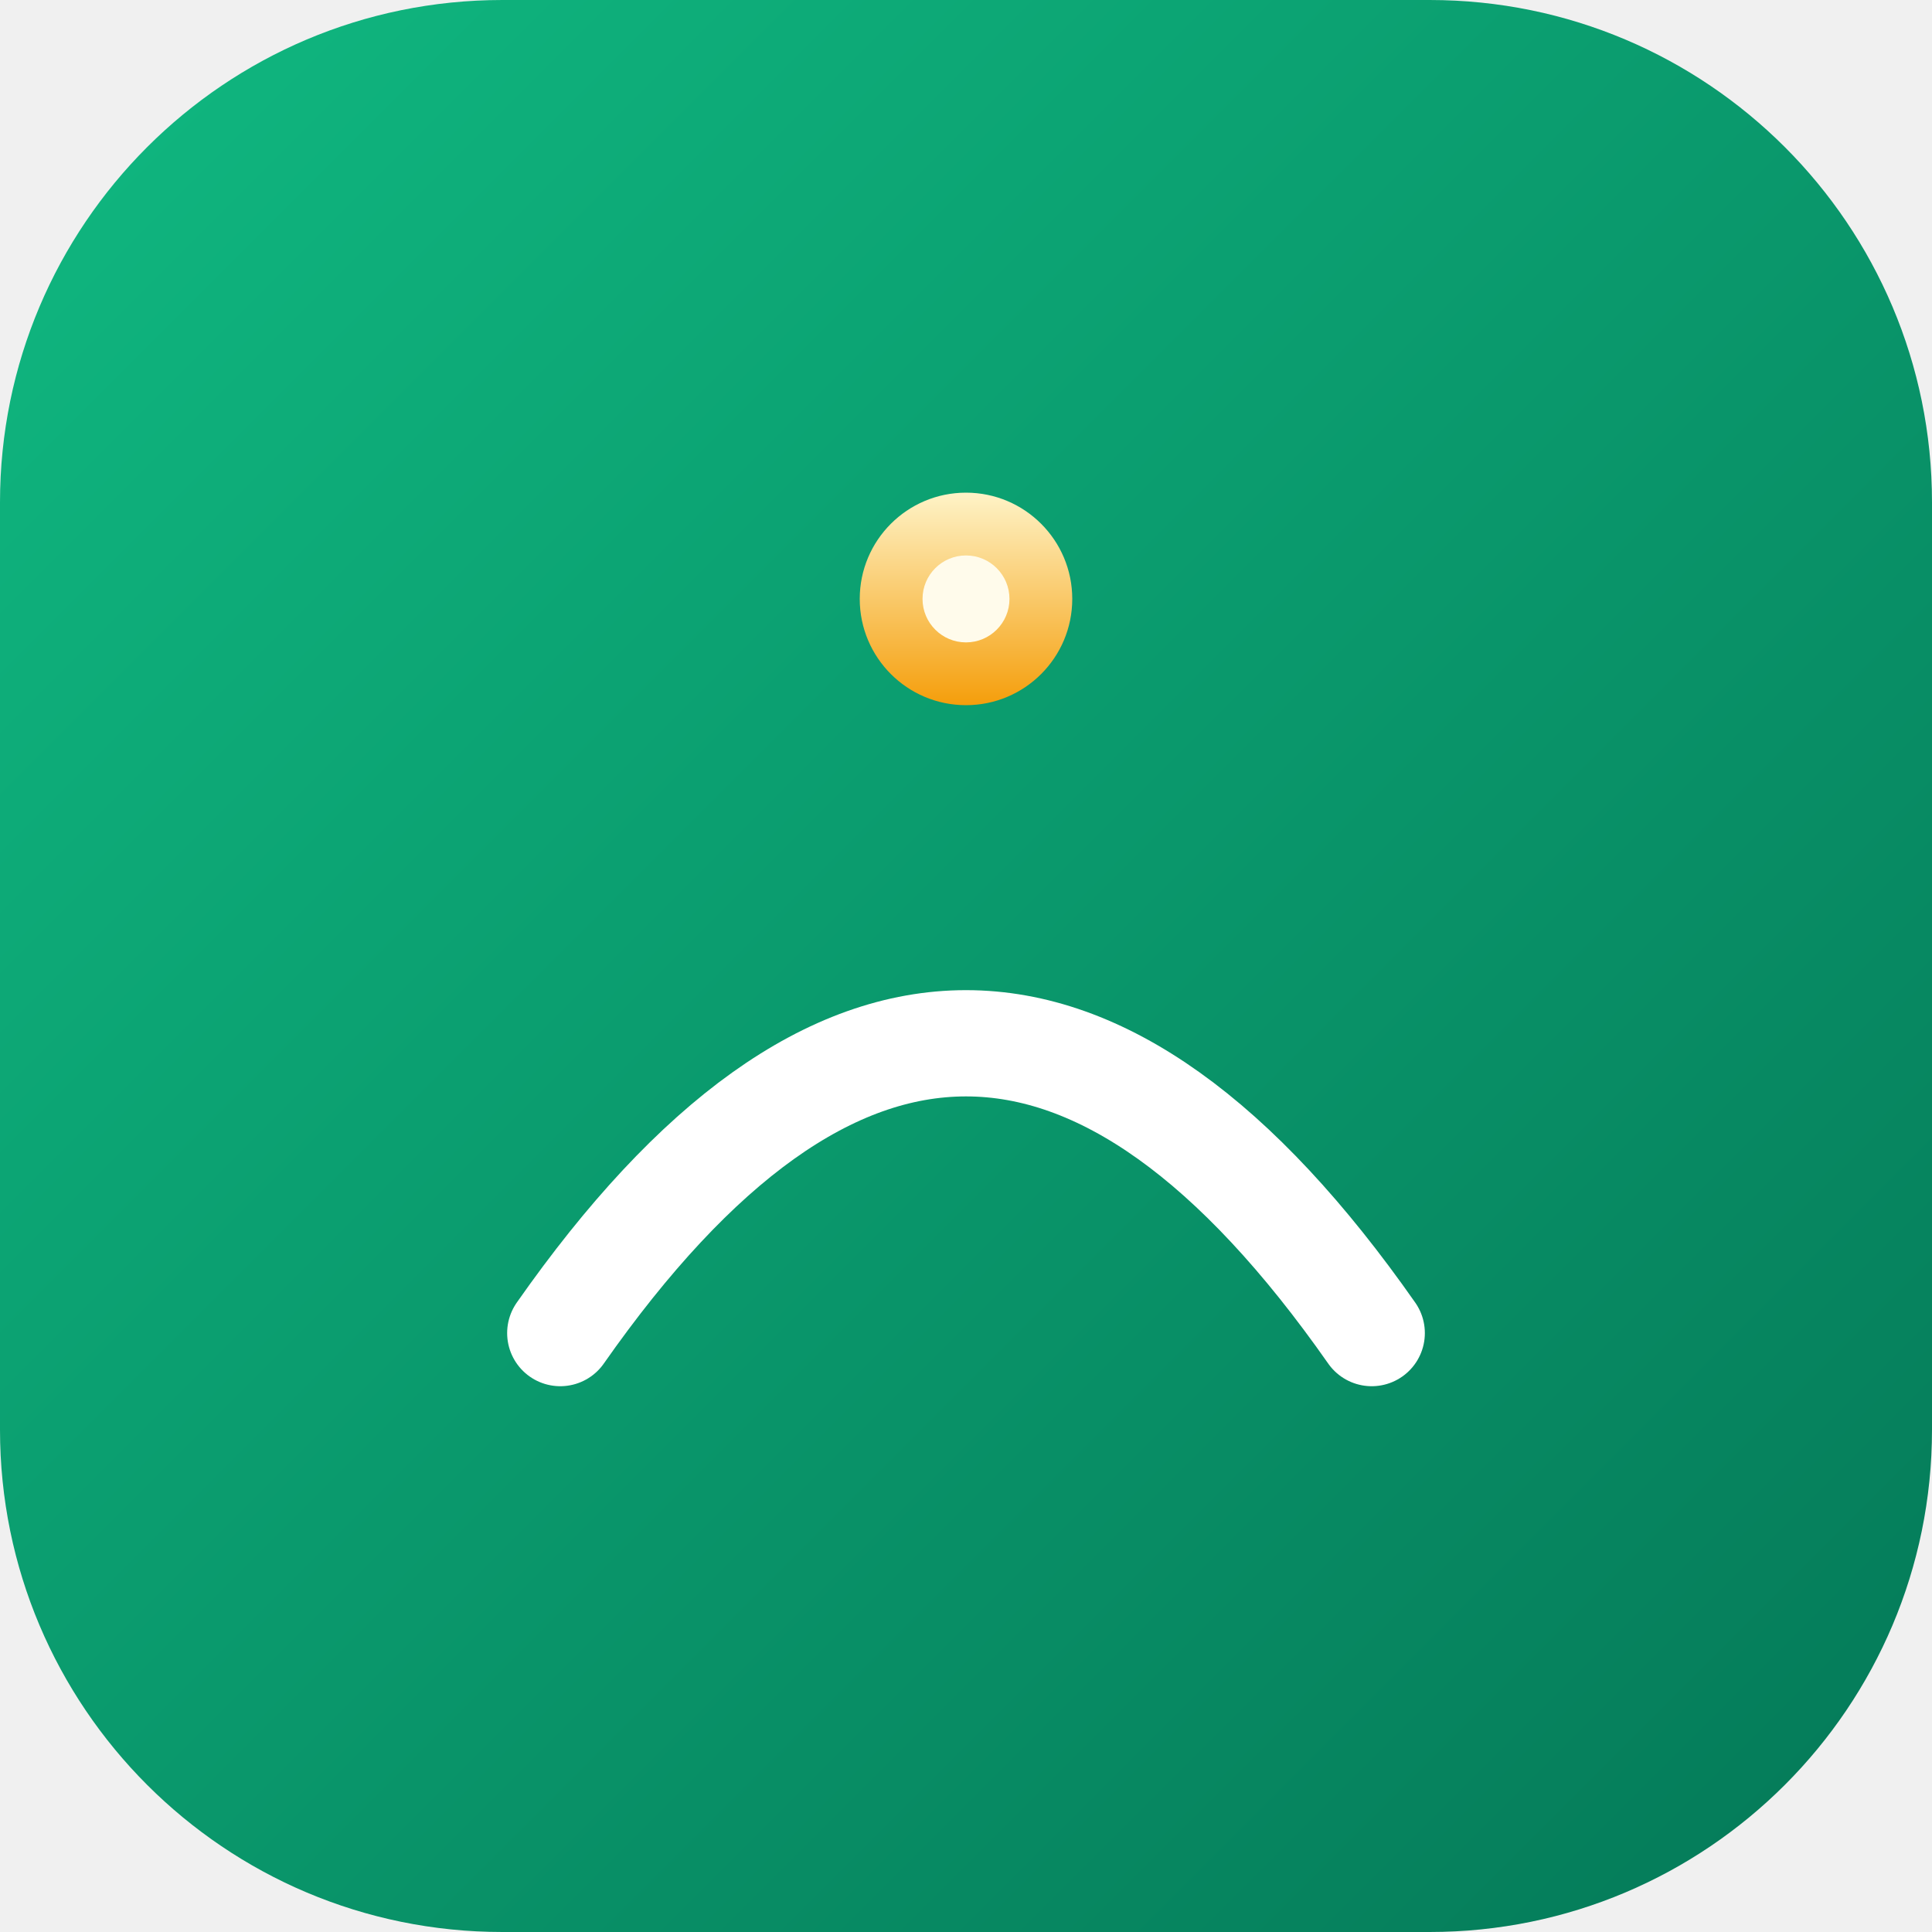
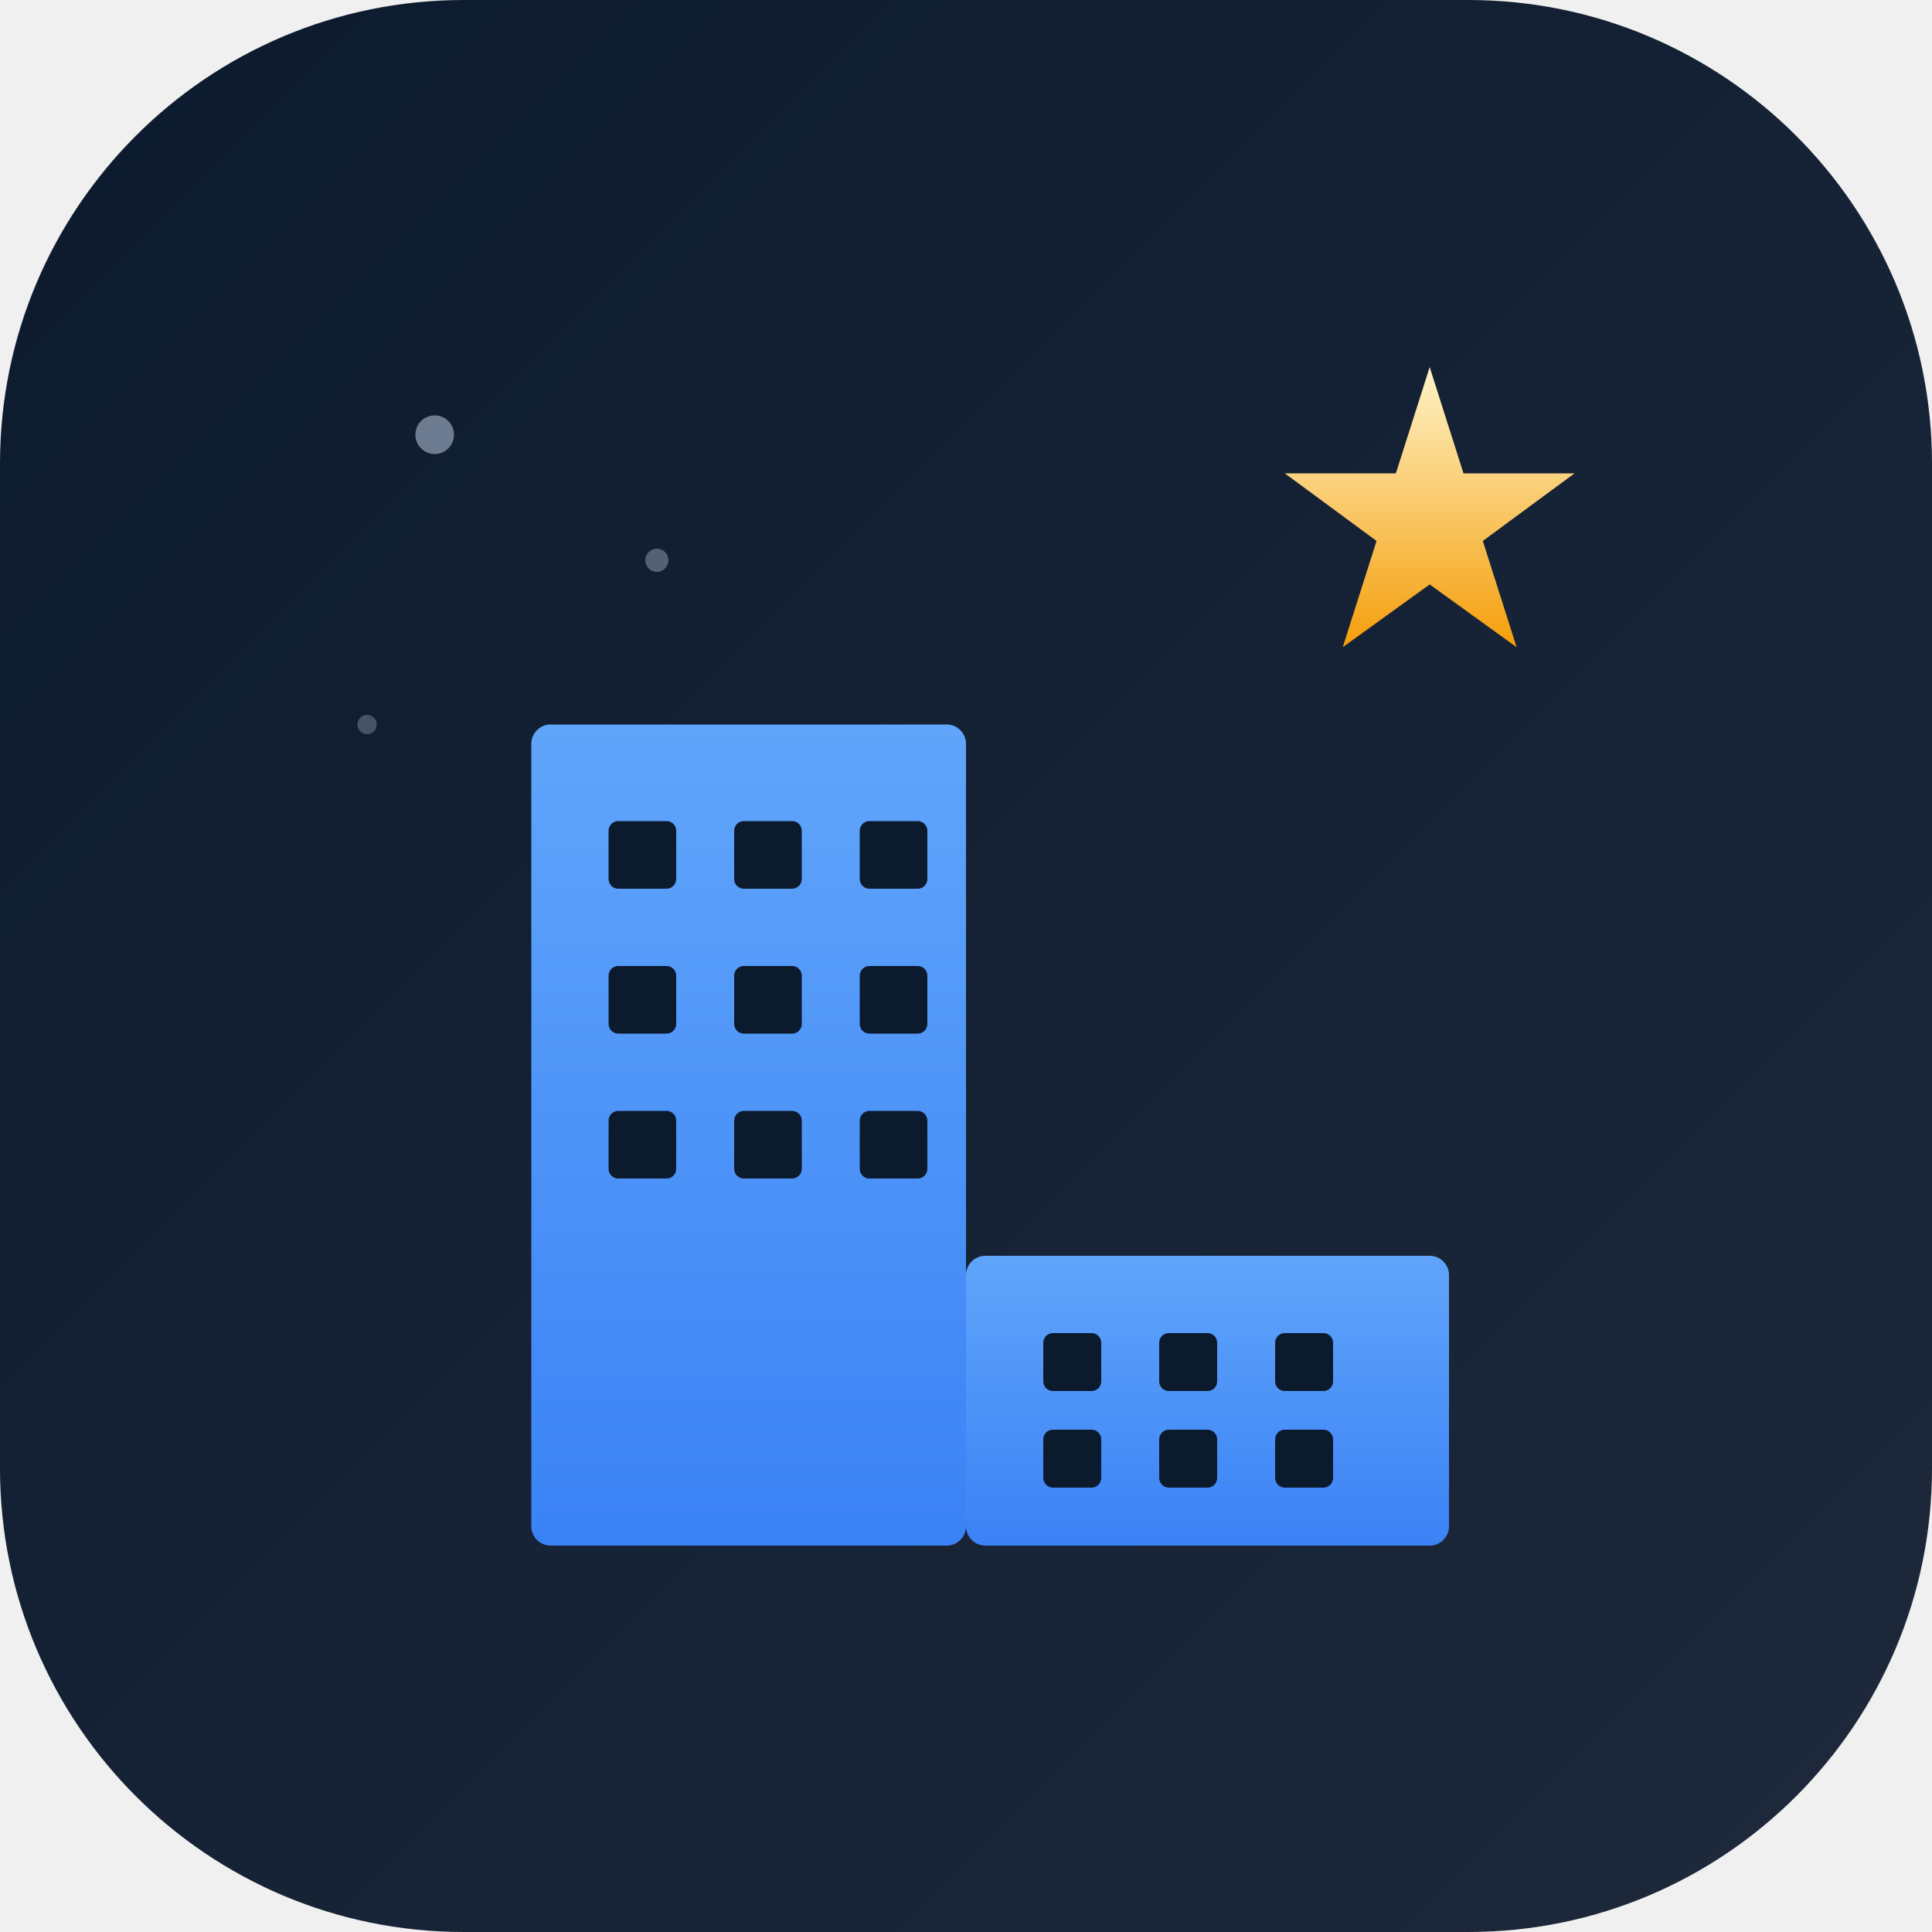
<svg xmlns="http://www.w3.org/2000/svg" viewBox="0 0 200 200" fill="none">
  <defs>
-     <linearGradient id="edBg" x1="0%" y1="0%" x2="100%" y2="100%">
-       <stop offset="0%" stop-color="#10b981" />
-       <stop offset="100%" stop-color="#047857" />
+     <linearGradient id="bgG" x1="0%" y1="0%" x2="100%" y2="100%">
+       <stop offset="0%" stop-color="#0c1a2e" />
+       <stop offset="100%" stop-color="#1e293b" />
    </linearGradient>
-     <linearGradient id="edStar" x1="0%" y1="0%" x2="0%" y2="100%">
+     <linearGradient id="bldgG" x1="0%" y1="0%" x2="0%" y2="100%">
+       <stop offset="0%" stop-color="#60a5fa" />
+       <stop offset="100%" stop-color="#3b82f6" />
+     </linearGradient>
+     <linearGradient id="goldG" x1="0%" y1="0%" x2="0%" y2="100%">
      <stop offset="0%" stop-color="#fef3c7" />
      <stop offset="100%" stop-color="#f59e0b" />
    </linearGradient>
  </defs>
-   <rect width="200" height="200" rx="52" fill="url(#edBg)" />
-   <path d="M 58 138 Q 100 78 142 138" stroke="#ffffff" stroke-width="11" fill="none" stroke-linecap="round" />
-   <circle cx="100" cy="62" r="11" fill="url(#edStar)" />
-   <circle cx="100" cy="62" r="4.5" fill="#fffbeb" />
+   <rect width="200" height="200" rx="48" fill="url(#bgG)" />
+   <circle cx="45" cy="45" r="2" fill="#94a3b8" opacity="0.7" />
+   <circle cx="68" cy="58" r="1.2" fill="#94a3b8" opacity="0.5" />
+   <circle cx="38" cy="75" r="1" fill="#94a3b8" opacity="0.4" />
+   <path d="M 148 38 L 151.5 49 L 163 49 L 153.5 56 L 157 67 L 148 60.5 L 139 67 L 142.5 56 L 133 49 L 144.5 49 Z" fill="url(#goldG)" />
+   <rect x="55" y="75" width="45" height="85" rx="2" fill="url(#bldgG)" />
+   <rect x="100" y="130" width="50" height="30" rx="2" fill="url(#bldgG)" />
+   <rect x="63" y="85" width="7" height="7" fill="#0c1a2e" rx="1" />
+   <rect x="76" y="85" width="7" height="7" fill="#0c1a2e" rx="1" />
+   <rect x="89" y="85" width="7" height="7" fill="#0c1a2e" rx="1" />
+   <rect x="63" y="100" width="7" height="7" fill="#0c1a2e" rx="1" />
+   <rect x="76" y="100" width="7" height="7" fill="#0c1a2e" rx="1" />
+   <rect x="89" y="100" width="7" height="7" fill="#0c1a2e" rx="1" />
+   <rect x="63" y="115" width="7" height="7" fill="#0c1a2e" rx="1" />
+   <rect x="76" y="115" width="7" height="7" fill="#0c1a2e" rx="1" />
+   <rect x="89" y="115" width="7" height="7" fill="#0c1a2e" rx="1" />
+   <rect x="108" y="138" width="6" height="6" fill="#0c1a2e" rx="1" />
+   <rect x="120" y="138" width="6" height="6" fill="#0c1a2e" rx="1" />
+   <rect x="132" y="138" width="6" height="6" fill="#0c1a2e" rx="1" />
+   <rect x="108" y="148" width="6" height="6" fill="#0c1a2e" rx="1" />
+   <rect x="120" y="148" width="6" height="6" fill="#0c1a2e" rx="1" />
+   <rect x="132" y="148" width="6" height="6" fill="#0c1a2e" rx="1" />
</svg>
